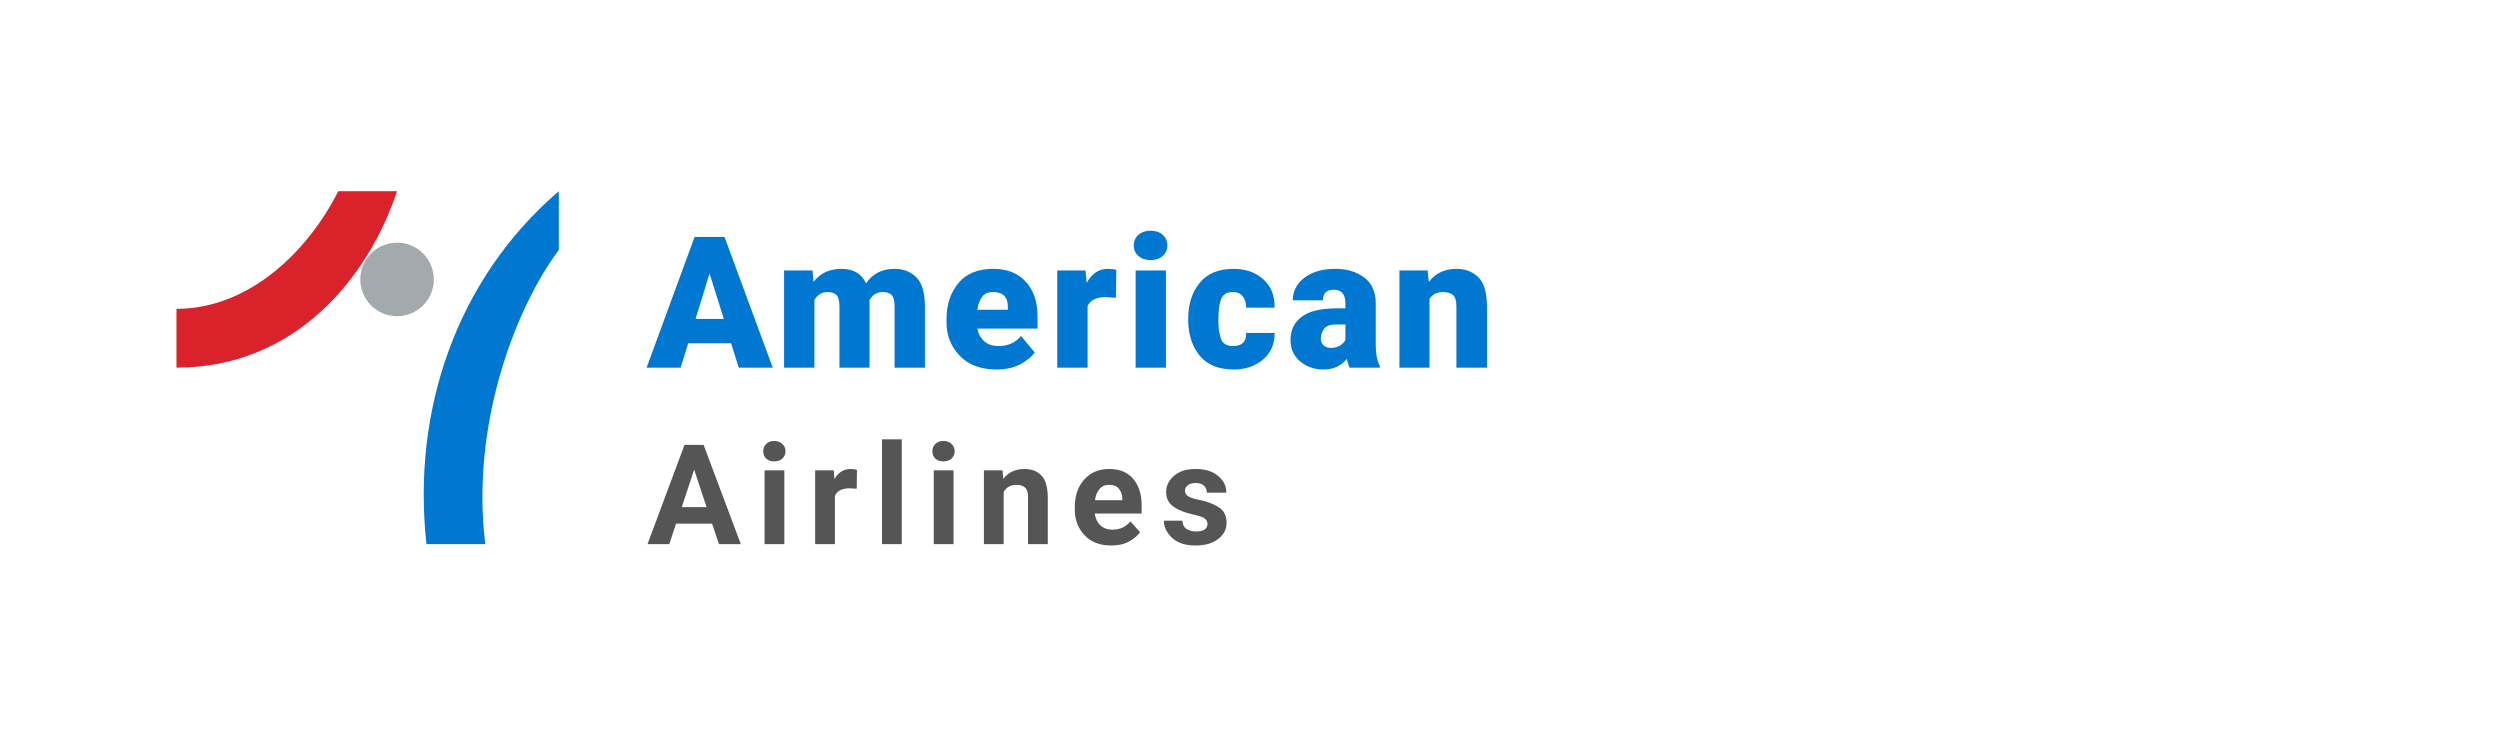
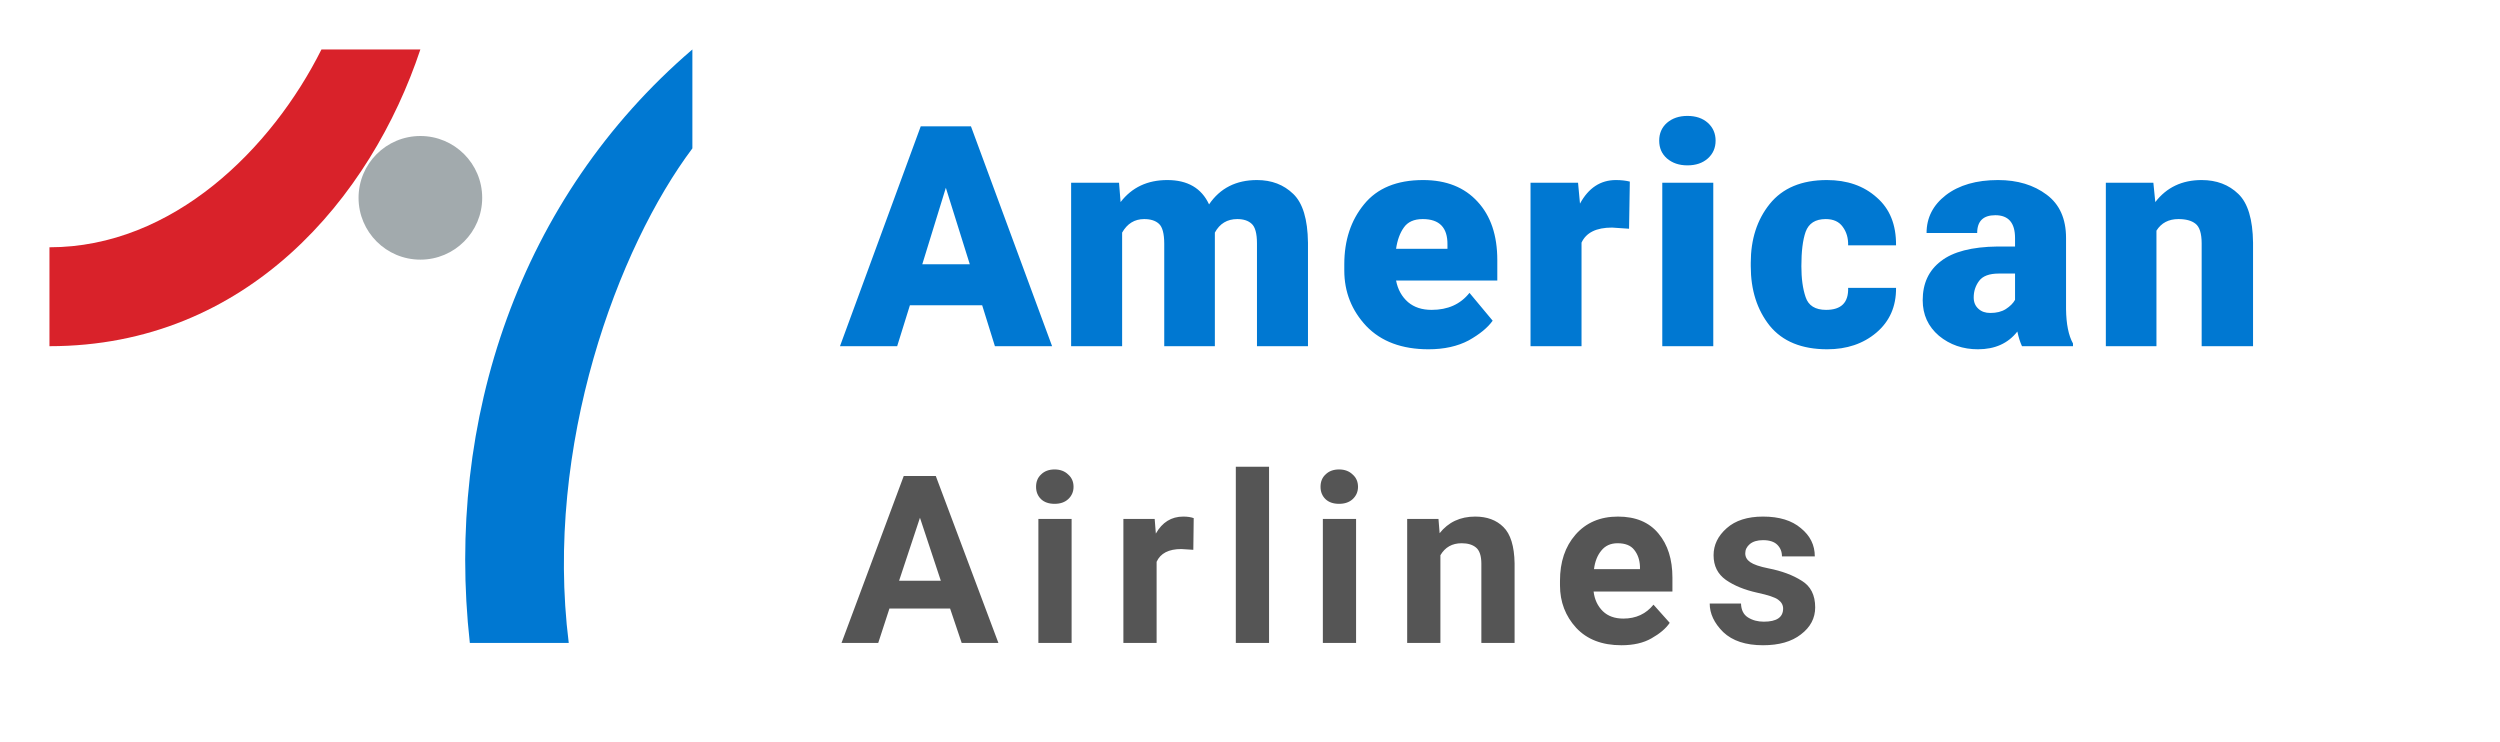
- <svg xmlns="http://www.w3.org/2000/svg" viewBox="0 0 170 50" width="170" height="50">
+ <svg xmlns="http://www.w3.org/2000/svg" viewBox="10.0 11.0 101.1 30.0" width="101.1" height="30.0">
  <g transform="translate(10, 11)">
    <path d="M2 14 C10 14, 15 8, 17 2 L13 2 C11 6, 7 10, 2 10 Z" fill="#D9222A" />
    <circle cx="17" cy="8" r="2.5" fill="#A2AAAD" />
    <path d="M28 2 C21 8, 18 17, 19 26 L23 26 C22 18, 25 10, 28 6 Z" fill="#0078D2" />
  </g>
  <text x="44" y="25" font-family="-apple-system, BlinkMacSystemFont, 'Segoe UI', Roboto, sans-serif" font-size="12.5" font-weight="800" fill="#0078D2" letter-spacing="0.5">American</text>
  <text x="44" y="37" font-family="-apple-system, BlinkMacSystemFont, 'Segoe UI', Roboto, sans-serif" font-size="9.5" font-weight="600" fill="#555555" letter-spacing="1">Airlines</text>
</svg>
